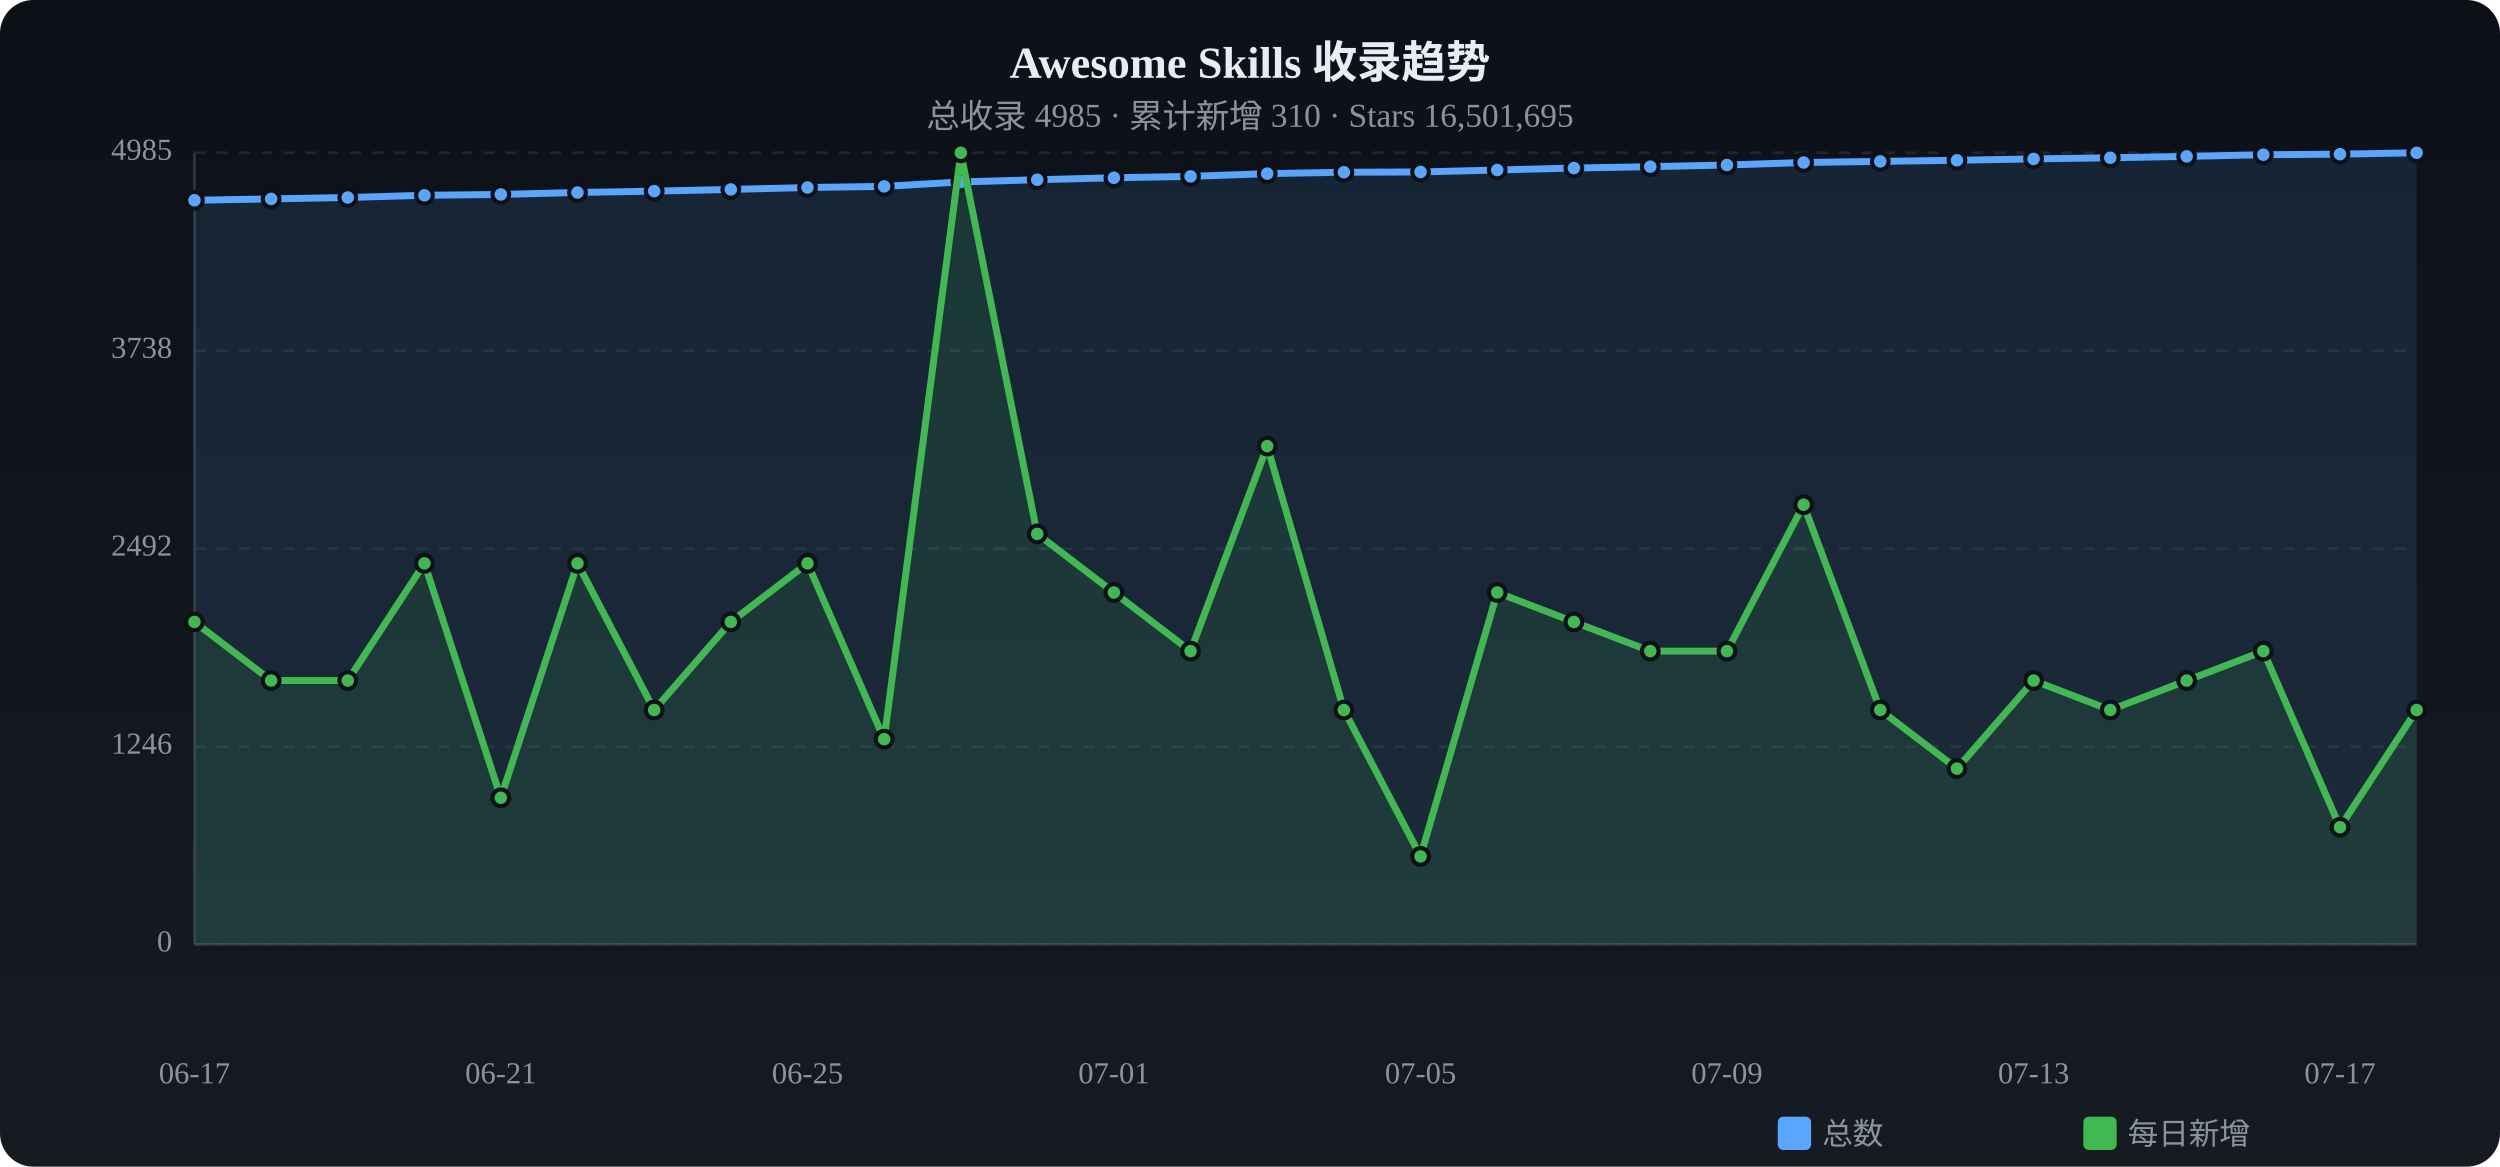
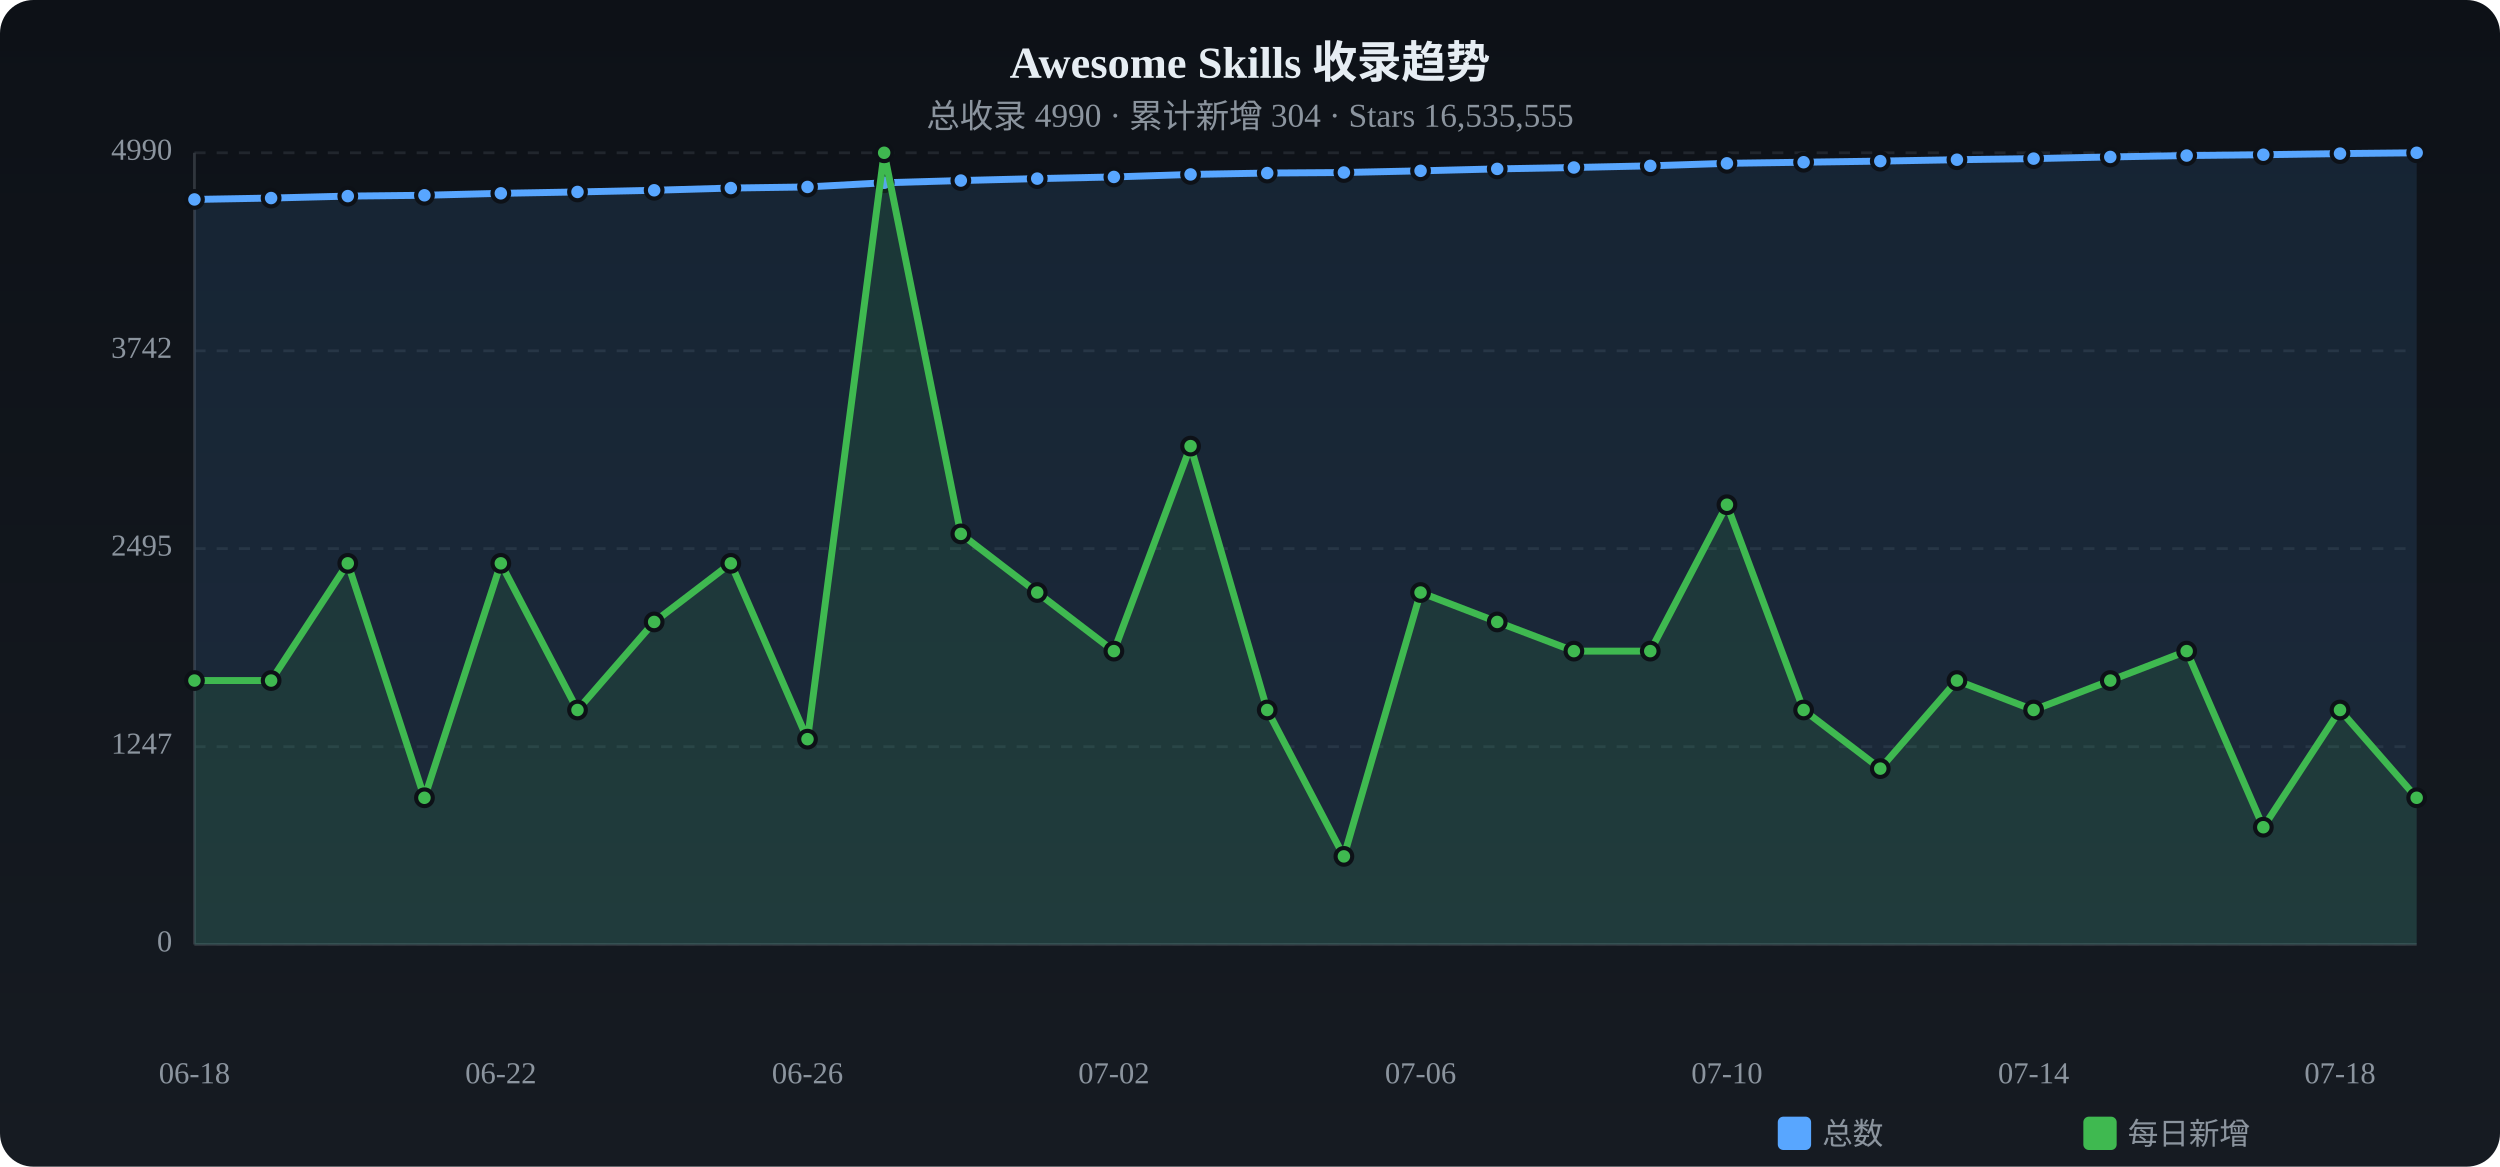
<svg xmlns="http://www.w3.org/2000/svg" viewBox="0 0 900 420" width="900" height="420">
  <defs>
    <linearGradient id="tbg" x1="0%" y1="0%" x2="0%" y2="100%">
      <stop offset="0%" stop-color="#0d1117" />
      <stop offset="100%" stop-color="#161b22" />
    </linearGradient>
  </defs>
  <rect width="900" height="420" rx="12" fill="url(#tbg)" />
  <text x="450.0" y="28" text-anchor="middle" fill="#e6edf3" font-size="16" font-weight="bold">Awesome Skills 收录趋势</text>
-   <text x="450.0" y="46" text-anchor="middle" fill="#8b949e" font-size="12">总收录 4985 · 累计新增 310 · Stars 16,501,695</text>
+   <text x="450.0" y="46" text-anchor="middle" fill="#8b949e" font-size="12">总收录 4990 · 累计新增 304 · Stars 16,535,555</text>
  <text x="62" y="340.0" text-anchor="end" fill="#8b949e" font-size="11" dominant-baseline="middle">0</text>
  <line x1="70" y1="340.0" x2="870" y2="340.0" stroke="#21262d" stroke-dasharray="4 4" />
-   <text x="62" y="268.8" text-anchor="end" fill="#8b949e" font-size="11" dominant-baseline="middle">1246</text>
+   <text x="62" y="268.8" text-anchor="end" fill="#8b949e" font-size="11" dominant-baseline="middle">1247</text>
  <line x1="70" y1="268.8" x2="870" y2="268.8" stroke="#21262d" stroke-dasharray="4 4" />
-   <text x="62" y="197.5" text-anchor="end" fill="#8b949e" font-size="11" dominant-baseline="middle">2492</text>
+   <text x="62" y="197.5" text-anchor="end" fill="#8b949e" font-size="11" dominant-baseline="middle">2495</text>
  <line x1="70" y1="197.5" x2="870" y2="197.5" stroke="#21262d" stroke-dasharray="4 4" />
-   <text x="62" y="126.3" text-anchor="end" fill="#8b949e" font-size="11" dominant-baseline="middle">3738</text>
+   <text x="62" y="126.3" text-anchor="end" fill="#8b949e" font-size="11" dominant-baseline="middle">3742</text>
  <line x1="70" y1="126.3" x2="870" y2="126.3" stroke="#21262d" stroke-dasharray="4 4" />
-   <text x="62" y="55.0" text-anchor="end" fill="#8b949e" font-size="11" dominant-baseline="middle">4985</text>
+   <text x="62" y="55.0" text-anchor="end" fill="#8b949e" font-size="11" dominant-baseline="middle">4990</text>
  <line x1="70" y1="55.0" x2="870" y2="55.0" stroke="#21262d" stroke-dasharray="4 4" />
  <line x1="70" y1="55" x2="70" y2="340" stroke="#30363d" />
  <line x1="70" y1="340" x2="870" y2="340" stroke="#30363d" />
-   <path d="M70.0,72.1 L97.6,71.6 L125.2,71.1 L152.8,70.3 L180.3,70.0 L207.9,69.3 L235.5,68.8 L263.1,68.2 L290.7,67.5 L318.3,67.1 L345.9,65.5 L373.4,64.7 L401.0,64.0 L428.6,63.5 L456.2,62.5 L483.8,62.0 L511.4,61.9 L539.0,61.2 L566.6,60.5 L594.1,60.0 L621.7,59.4 L649.3,58.5 L676.9,58.1 L704.5,57.7 L732.1,57.2 L759.7,56.8 L787.2,56.3 L814.8,55.7 L842.4,55.5 L870.0,55.0 L870.0,340 L70.0,340 Z" fill="#58a6ff" opacity="0.12" />
-   <polyline points="70.0,72.1 97.6,71.6 125.2,71.1 152.8,70.3 180.3,70.0 207.9,69.3 235.5,68.8 263.1,68.2 290.7,67.5 318.3,67.1 345.9,65.5 373.4,64.7 401.0,64.0 428.6,63.5 456.2,62.5 483.8,62.0 511.4,61.9 539.0,61.2 566.6,60.5 594.1,60.0 621.7,59.4 649.3,58.5 676.9,58.1 704.5,57.7 732.1,57.2 759.7,56.8 787.2,56.3 814.8,55.7 842.4,55.5 870.0,55.0" fill="none" stroke="#58a6ff" stroke-width="2.5" stroke-linecap="round" stroke-linejoin="round" />
-   <circle cx="70.0" cy="72.1" r="3" fill="#58a6ff" stroke="#0d1117" stroke-width="1.5" />
-   <circle cx="97.6" cy="71.6" r="3" fill="#58a6ff" stroke="#0d1117" stroke-width="1.5" />
-   <circle cx="125.2" cy="71.1" r="3" fill="#58a6ff" stroke="#0d1117" stroke-width="1.5" />
+   <path d="M70.0,71.8 L97.6,71.3 L125.2,70.6 L152.8,70.3 L180.3,69.6 L207.9,69.1 L235.5,68.5 L263.1,67.7 L290.7,67.3 L318.3,65.8 L345.9,65.0 L373.4,64.3 L401.0,63.7 L428.6,62.8 L456.2,62.3 L483.8,62.1 L511.4,61.5 L539.0,60.8 L566.6,60.3 L594.1,59.7 L621.7,58.8 L649.3,58.4 L676.9,58.0 L704.5,57.5 L732.1,57.1 L759.7,56.5 L787.2,56.0 L814.8,55.7 L842.4,55.3 L870.0,55.0 L870.0,340 L70.0,340 Z" fill="#58a6ff" opacity="0.12" />
+   <polyline points="70.0,71.8 97.6,71.3 125.2,70.6 152.8,70.3 180.3,69.6 207.9,69.1 235.5,68.5 263.1,67.7 290.7,67.3 318.3,65.8 345.9,65.0 373.4,64.3 401.0,63.7 428.6,62.8 456.2,62.3 483.8,62.1 511.4,61.5 539.0,60.8 566.6,60.3 594.1,59.7 621.7,58.8 649.3,58.4 676.9,58.0 704.5,57.5 732.1,57.1 759.7,56.5 787.2,56.0 814.8,55.7 842.4,55.3 870.0,55.0" fill="none" stroke="#58a6ff" stroke-width="2.5" stroke-linecap="round" stroke-linejoin="round" />
+   <circle cx="70.0" cy="71.8" r="3" fill="#58a6ff" stroke="#0d1117" stroke-width="1.5" />
+   <circle cx="97.6" cy="71.3" r="3" fill="#58a6ff" stroke="#0d1117" stroke-width="1.5" />
+   <circle cx="125.2" cy="70.6" r="3" fill="#58a6ff" stroke="#0d1117" stroke-width="1.5" />
  <circle cx="152.8" cy="70.3" r="3" fill="#58a6ff" stroke="#0d1117" stroke-width="1.5" />
-   <circle cx="180.3" cy="70.0" r="3" fill="#58a6ff" stroke="#0d1117" stroke-width="1.5" />
-   <circle cx="207.9" cy="69.3" r="3" fill="#58a6ff" stroke="#0d1117" stroke-width="1.5" />
-   <circle cx="235.5" cy="68.8" r="3" fill="#58a6ff" stroke="#0d1117" stroke-width="1.5" />
-   <circle cx="263.1" cy="68.2" r="3" fill="#58a6ff" stroke="#0d1117" stroke-width="1.5" />
-   <circle cx="290.7" cy="67.5" r="3" fill="#58a6ff" stroke="#0d1117" stroke-width="1.5" />
-   <circle cx="318.3" cy="67.1" r="3" fill="#58a6ff" stroke="#0d1117" stroke-width="1.5" />
-   <circle cx="345.9" cy="65.5" r="3" fill="#58a6ff" stroke="#0d1117" stroke-width="1.5" />
-   <circle cx="373.4" cy="64.7" r="3" fill="#58a6ff" stroke="#0d1117" stroke-width="1.5" />
-   <circle cx="401.0" cy="64.0" r="3" fill="#58a6ff" stroke="#0d1117" stroke-width="1.5" />
-   <circle cx="428.6" cy="63.5" r="3" fill="#58a6ff" stroke="#0d1117" stroke-width="1.5" />
-   <circle cx="456.2" cy="62.5" r="3" fill="#58a6ff" stroke="#0d1117" stroke-width="1.5" />
-   <circle cx="483.8" cy="62.0" r="3" fill="#58a6ff" stroke="#0d1117" stroke-width="1.5" />
-   <circle cx="511.4" cy="61.9" r="3" fill="#58a6ff" stroke="#0d1117" stroke-width="1.5" />
-   <circle cx="539.0" cy="61.2" r="3" fill="#58a6ff" stroke="#0d1117" stroke-width="1.5" />
-   <circle cx="566.6" cy="60.5" r="3" fill="#58a6ff" stroke="#0d1117" stroke-width="1.5" />
-   <circle cx="594.1" cy="60.0" r="3" fill="#58a6ff" stroke="#0d1117" stroke-width="1.5" />
-   <circle cx="621.7" cy="59.4" r="3" fill="#58a6ff" stroke="#0d1117" stroke-width="1.5" />
-   <circle cx="649.3" cy="58.5" r="3" fill="#58a6ff" stroke="#0d1117" stroke-width="1.5" />
-   <circle cx="676.9" cy="58.1" r="3" fill="#58a6ff" stroke="#0d1117" stroke-width="1.5" />
-   <circle cx="704.5" cy="57.7" r="3" fill="#58a6ff" stroke="#0d1117" stroke-width="1.5" />
-   <circle cx="732.1" cy="57.2" r="3" fill="#58a6ff" stroke="#0d1117" stroke-width="1.5" />
-   <circle cx="759.7" cy="56.8" r="3" fill="#58a6ff" stroke="#0d1117" stroke-width="1.5" />
-   <circle cx="787.2" cy="56.3" r="3" fill="#58a6ff" stroke="#0d1117" stroke-width="1.5" />
+   <circle cx="180.3" cy="69.6" r="3" fill="#58a6ff" stroke="#0d1117" stroke-width="1.5" />
+   <circle cx="207.9" cy="69.1" r="3" fill="#58a6ff" stroke="#0d1117" stroke-width="1.5" />
+   <circle cx="235.5" cy="68.5" r="3" fill="#58a6ff" stroke="#0d1117" stroke-width="1.5" />
+   <circle cx="263.1" cy="67.7" r="3" fill="#58a6ff" stroke="#0d1117" stroke-width="1.5" />
+   <circle cx="290.7" cy="67.3" r="3" fill="#58a6ff" stroke="#0d1117" stroke-width="1.5" />
+   <circle cx="318.3" cy="65.8" r="3" fill="#58a6ff" stroke="#0d1117" stroke-width="1.5" />
+   <circle cx="345.9" cy="65.0" r="3" fill="#58a6ff" stroke="#0d1117" stroke-width="1.5" />
+   <circle cx="373.4" cy="64.3" r="3" fill="#58a6ff" stroke="#0d1117" stroke-width="1.5" />
+   <circle cx="401.0" cy="63.7" r="3" fill="#58a6ff" stroke="#0d1117" stroke-width="1.5" />
+   <circle cx="428.6" cy="62.8" r="3" fill="#58a6ff" stroke="#0d1117" stroke-width="1.5" />
+   <circle cx="456.2" cy="62.3" r="3" fill="#58a6ff" stroke="#0d1117" stroke-width="1.5" />
+   <circle cx="483.8" cy="62.1" r="3" fill="#58a6ff" stroke="#0d1117" stroke-width="1.5" />
+   <circle cx="511.4" cy="61.5" r="3" fill="#58a6ff" stroke="#0d1117" stroke-width="1.5" />
+   <circle cx="539.0" cy="60.8" r="3" fill="#58a6ff" stroke="#0d1117" stroke-width="1.5" />
+   <circle cx="566.6" cy="60.3" r="3" fill="#58a6ff" stroke="#0d1117" stroke-width="1.5" />
+   <circle cx="594.1" cy="59.7" r="3" fill="#58a6ff" stroke="#0d1117" stroke-width="1.5" />
+   <circle cx="621.7" cy="58.8" r="3" fill="#58a6ff" stroke="#0d1117" stroke-width="1.5" />
+   <circle cx="649.3" cy="58.4" r="3" fill="#58a6ff" stroke="#0d1117" stroke-width="1.5" />
+   <circle cx="676.9" cy="58.0" r="3" fill="#58a6ff" stroke="#0d1117" stroke-width="1.5" />
+   <circle cx="704.5" cy="57.5" r="3" fill="#58a6ff" stroke="#0d1117" stroke-width="1.5" />
+   <circle cx="732.1" cy="57.1" r="3" fill="#58a6ff" stroke="#0d1117" stroke-width="1.5" />
+   <circle cx="759.7" cy="56.5" r="3" fill="#58a6ff" stroke="#0d1117" stroke-width="1.5" />
+   <circle cx="787.2" cy="56.0" r="3" fill="#58a6ff" stroke="#0d1117" stroke-width="1.5" />
  <circle cx="814.8" cy="55.7" r="3" fill="#58a6ff" stroke="#0d1117" stroke-width="1.5" />
-   <circle cx="842.4" cy="55.5" r="3" fill="#58a6ff" stroke="#0d1117" stroke-width="1.5" />
+   <circle cx="842.4" cy="55.3" r="3" fill="#58a6ff" stroke="#0d1117" stroke-width="1.5" />
  <circle cx="870.0" cy="55.0" r="3" fill="#58a6ff" stroke="#0d1117" stroke-width="1.5" />
-   <path d="M70.0,223.9 L97.6,245.0 L125.2,245.0 L152.8,202.8 L180.3,287.2 L207.9,202.8 L235.5,255.6 L263.1,223.9 L290.7,202.8 L318.3,266.1 L345.9,55.0 L373.4,192.2 L401.0,213.3 L428.6,234.4 L456.2,160.6 L483.8,255.6 L511.4,308.3 L539.0,213.3 L566.6,223.9 L594.1,234.4 L621.7,234.4 L649.3,181.7 L676.9,255.6 L704.5,276.7 L732.1,245.0 L759.7,255.6 L787.2,245.0 L814.8,234.4 L842.4,297.8 L870.0,255.6 L870.0,340 L70.0,340 Z" fill="#3fb950" opacity="0.12" />
-   <polyline points="70.0,223.9 97.6,245.0 125.2,245.0 152.8,202.8 180.3,287.2 207.9,202.8 235.5,255.6 263.1,223.9 290.7,202.8 318.3,266.1 345.9,55.0 373.4,192.2 401.0,213.3 428.6,234.4 456.2,160.6 483.8,255.6 511.4,308.3 539.0,213.3 566.6,223.9 594.1,234.4 621.7,234.4 649.3,181.7 676.9,255.6 704.5,276.7 732.1,245.0 759.7,255.6 787.2,245.0 814.8,234.4 842.4,297.8 870.0,255.6" fill="none" stroke="#3fb950" stroke-width="2.5" stroke-linecap="round" stroke-linejoin="round" />
-   <circle cx="70.0" cy="223.9" r="3" fill="#3fb950" stroke="#0d1117" stroke-width="1.5" />
+   <path d="M70.0,245.0 L97.6,245.0 L125.2,202.8 L152.8,287.2 L180.3,202.8 L207.9,255.6 L235.5,223.9 L263.1,202.8 L290.7,266.1 L318.3,55.0 L345.9,192.2 L373.4,213.3 L401.0,234.4 L428.6,160.6 L456.2,255.6 L483.8,308.3 L511.4,213.3 L539.0,223.9 L566.6,234.4 L594.1,234.4 L621.7,181.7 L649.3,255.6 L676.9,276.7 L704.5,245.0 L732.1,255.6 L759.7,245.0 L787.2,234.4 L814.8,297.8 L842.4,255.6 L870.0,287.2 L870.0,340 L70.0,340 Z" fill="#3fb950" opacity="0.12" />
+   <polyline points="70.0,245.0 97.6,245.0 125.2,202.8 152.8,287.2 180.3,202.8 207.9,255.6 235.5,223.9 263.1,202.8 290.7,266.1 318.3,55.0 345.9,192.2 373.4,213.3 401.0,234.4 428.6,160.6 456.2,255.6 483.8,308.3 511.4,213.3 539.0,223.9 566.6,234.4 594.1,234.4 621.7,181.7 649.3,255.6 676.9,276.7 704.5,245.0 732.1,255.6 759.7,245.0 787.2,234.4 814.8,297.8 842.4,255.6 870.0,287.2" fill="none" stroke="#3fb950" stroke-width="2.5" stroke-linecap="round" stroke-linejoin="round" />
+   <circle cx="70.0" cy="245.0" r="3" fill="#3fb950" stroke="#0d1117" stroke-width="1.5" />
  <circle cx="97.6" cy="245.0" r="3" fill="#3fb950" stroke="#0d1117" stroke-width="1.5" />
-   <circle cx="125.2" cy="245.0" r="3" fill="#3fb950" stroke="#0d1117" stroke-width="1.5" />
-   <circle cx="152.8" cy="202.8" r="3" fill="#3fb950" stroke="#0d1117" stroke-width="1.5" />
-   <circle cx="180.3" cy="287.2" r="3" fill="#3fb950" stroke="#0d1117" stroke-width="1.5" />
-   <circle cx="207.9" cy="202.8" r="3" fill="#3fb950" stroke="#0d1117" stroke-width="1.5" />
-   <circle cx="235.5" cy="255.6" r="3" fill="#3fb950" stroke="#0d1117" stroke-width="1.5" />
-   <circle cx="263.1" cy="223.9" r="3" fill="#3fb950" stroke="#0d1117" stroke-width="1.5" />
-   <circle cx="290.7" cy="202.8" r="3" fill="#3fb950" stroke="#0d1117" stroke-width="1.5" />
-   <circle cx="318.3" cy="266.1" r="3" fill="#3fb950" stroke="#0d1117" stroke-width="1.5" />
-   <circle cx="345.9" cy="55.0" r="3" fill="#3fb950" stroke="#0d1117" stroke-width="1.5" />
-   <circle cx="373.4" cy="192.2" r="3" fill="#3fb950" stroke="#0d1117" stroke-width="1.5" />
-   <circle cx="401.0" cy="213.3" r="3" fill="#3fb950" stroke="#0d1117" stroke-width="1.5" />
-   <circle cx="428.6" cy="234.4" r="3" fill="#3fb950" stroke="#0d1117" stroke-width="1.5" />
-   <circle cx="456.2" cy="160.6" r="3" fill="#3fb950" stroke="#0d1117" stroke-width="1.5" />
-   <circle cx="483.8" cy="255.6" r="3" fill="#3fb950" stroke="#0d1117" stroke-width="1.5" />
-   <circle cx="511.4" cy="308.3" r="3" fill="#3fb950" stroke="#0d1117" stroke-width="1.5" />
-   <circle cx="539.0" cy="213.3" r="3" fill="#3fb950" stroke="#0d1117" stroke-width="1.5" />
-   <circle cx="566.6" cy="223.9" r="3" fill="#3fb950" stroke="#0d1117" stroke-width="1.5" />
+   <circle cx="125.2" cy="202.8" r="3" fill="#3fb950" stroke="#0d1117" stroke-width="1.5" />
+   <circle cx="152.8" cy="287.2" r="3" fill="#3fb950" stroke="#0d1117" stroke-width="1.5" />
+   <circle cx="180.3" cy="202.8" r="3" fill="#3fb950" stroke="#0d1117" stroke-width="1.5" />
+   <circle cx="207.9" cy="255.6" r="3" fill="#3fb950" stroke="#0d1117" stroke-width="1.5" />
+   <circle cx="235.5" cy="223.9" r="3" fill="#3fb950" stroke="#0d1117" stroke-width="1.5" />
+   <circle cx="263.1" cy="202.8" r="3" fill="#3fb950" stroke="#0d1117" stroke-width="1.5" />
+   <circle cx="290.7" cy="266.1" r="3" fill="#3fb950" stroke="#0d1117" stroke-width="1.5" />
+   <circle cx="318.3" cy="55.0" r="3" fill="#3fb950" stroke="#0d1117" stroke-width="1.5" />
+   <circle cx="345.9" cy="192.2" r="3" fill="#3fb950" stroke="#0d1117" stroke-width="1.5" />
+   <circle cx="373.4" cy="213.3" r="3" fill="#3fb950" stroke="#0d1117" stroke-width="1.5" />
+   <circle cx="401.0" cy="234.4" r="3" fill="#3fb950" stroke="#0d1117" stroke-width="1.5" />
+   <circle cx="428.6" cy="160.6" r="3" fill="#3fb950" stroke="#0d1117" stroke-width="1.5" />
+   <circle cx="456.2" cy="255.6" r="3" fill="#3fb950" stroke="#0d1117" stroke-width="1.5" />
+   <circle cx="483.8" cy="308.3" r="3" fill="#3fb950" stroke="#0d1117" stroke-width="1.5" />
+   <circle cx="511.4" cy="213.3" r="3" fill="#3fb950" stroke="#0d1117" stroke-width="1.5" />
+   <circle cx="539.0" cy="223.9" r="3" fill="#3fb950" stroke="#0d1117" stroke-width="1.5" />
+   <circle cx="566.6" cy="234.4" r="3" fill="#3fb950" stroke="#0d1117" stroke-width="1.5" />
  <circle cx="594.1" cy="234.4" r="3" fill="#3fb950" stroke="#0d1117" stroke-width="1.5" />
-   <circle cx="621.7" cy="234.4" r="3" fill="#3fb950" stroke="#0d1117" stroke-width="1.5" />
-   <circle cx="649.3" cy="181.7" r="3" fill="#3fb950" stroke="#0d1117" stroke-width="1.5" />
-   <circle cx="676.9" cy="255.6" r="3" fill="#3fb950" stroke="#0d1117" stroke-width="1.5" />
-   <circle cx="704.5" cy="276.7" r="3" fill="#3fb950" stroke="#0d1117" stroke-width="1.5" />
-   <circle cx="732.1" cy="245.0" r="3" fill="#3fb950" stroke="#0d1117" stroke-width="1.5" />
-   <circle cx="759.7" cy="255.6" r="3" fill="#3fb950" stroke="#0d1117" stroke-width="1.5" />
-   <circle cx="787.2" cy="245.0" r="3" fill="#3fb950" stroke="#0d1117" stroke-width="1.5" />
-   <circle cx="814.8" cy="234.4" r="3" fill="#3fb950" stroke="#0d1117" stroke-width="1.5" />
-   <circle cx="842.4" cy="297.8" r="3" fill="#3fb950" stroke="#0d1117" stroke-width="1.5" />
-   <circle cx="870.0" cy="255.6" r="3" fill="#3fb950" stroke="#0d1117" stroke-width="1.5" />
-   <text x="70.0" y="390" text-anchor="middle" fill="#8b949e" font-size="11">06-17</text>
-   <text x="180.3" y="390" text-anchor="middle" fill="#8b949e" font-size="11">06-21</text>
-   <text x="290.7" y="390" text-anchor="middle" fill="#8b949e" font-size="11">06-25</text>
-   <text x="401.0" y="390" text-anchor="middle" fill="#8b949e" font-size="11">07-01</text>
-   <text x="511.4" y="390" text-anchor="middle" fill="#8b949e" font-size="11">07-05</text>
-   <text x="621.7" y="390" text-anchor="middle" fill="#8b949e" font-size="11">07-09</text>
-   <text x="732.1" y="390" text-anchor="middle" fill="#8b949e" font-size="11">07-13</text>
-   <text x="842.4" y="390" text-anchor="middle" fill="#8b949e" font-size="11">07-17</text>
+   <circle cx="621.7" cy="181.7" r="3" fill="#3fb950" stroke="#0d1117" stroke-width="1.5" />
+   <circle cx="649.3" cy="255.6" r="3" fill="#3fb950" stroke="#0d1117" stroke-width="1.5" />
+   <circle cx="676.9" cy="276.7" r="3" fill="#3fb950" stroke="#0d1117" stroke-width="1.5" />
+   <circle cx="704.5" cy="245.0" r="3" fill="#3fb950" stroke="#0d1117" stroke-width="1.5" />
+   <circle cx="732.1" cy="255.6" r="3" fill="#3fb950" stroke="#0d1117" stroke-width="1.5" />
+   <circle cx="759.7" cy="245.0" r="3" fill="#3fb950" stroke="#0d1117" stroke-width="1.5" />
+   <circle cx="787.2" cy="234.4" r="3" fill="#3fb950" stroke="#0d1117" stroke-width="1.5" />
+   <circle cx="814.8" cy="297.8" r="3" fill="#3fb950" stroke="#0d1117" stroke-width="1.5" />
+   <circle cx="842.4" cy="255.6" r="3" fill="#3fb950" stroke="#0d1117" stroke-width="1.5" />
+   <circle cx="870.0" cy="287.2" r="3" fill="#3fb950" stroke="#0d1117" stroke-width="1.5" />
+   <text x="70.0" y="390" text-anchor="middle" fill="#8b949e" font-size="11">06-18</text>
+   <text x="180.3" y="390" text-anchor="middle" fill="#8b949e" font-size="11">06-22</text>
+   <text x="290.7" y="390" text-anchor="middle" fill="#8b949e" font-size="11">06-26</text>
+   <text x="401.0" y="390" text-anchor="middle" fill="#8b949e" font-size="11">07-02</text>
+   <text x="511.4" y="390" text-anchor="middle" fill="#8b949e" font-size="11">07-06</text>
+   <text x="621.7" y="390" text-anchor="middle" fill="#8b949e" font-size="11">07-10</text>
+   <text x="732.1" y="390" text-anchor="middle" fill="#8b949e" font-size="11">07-14</text>
+   <text x="842.4" y="390" text-anchor="middle" fill="#8b949e" font-size="11">07-18</text>
  <rect x="640" y="402" width="12" height="12" rx="2" fill="#58a6ff" />
  <text x="656" y="412" fill="#8b949e" font-size="11">总数</text>
  <rect x="750" y="402" width="12" height="12" rx="2" fill="#3fb950" />
  <text x="766" y="412" fill="#8b949e" font-size="11">每日新增</text>
</svg>
